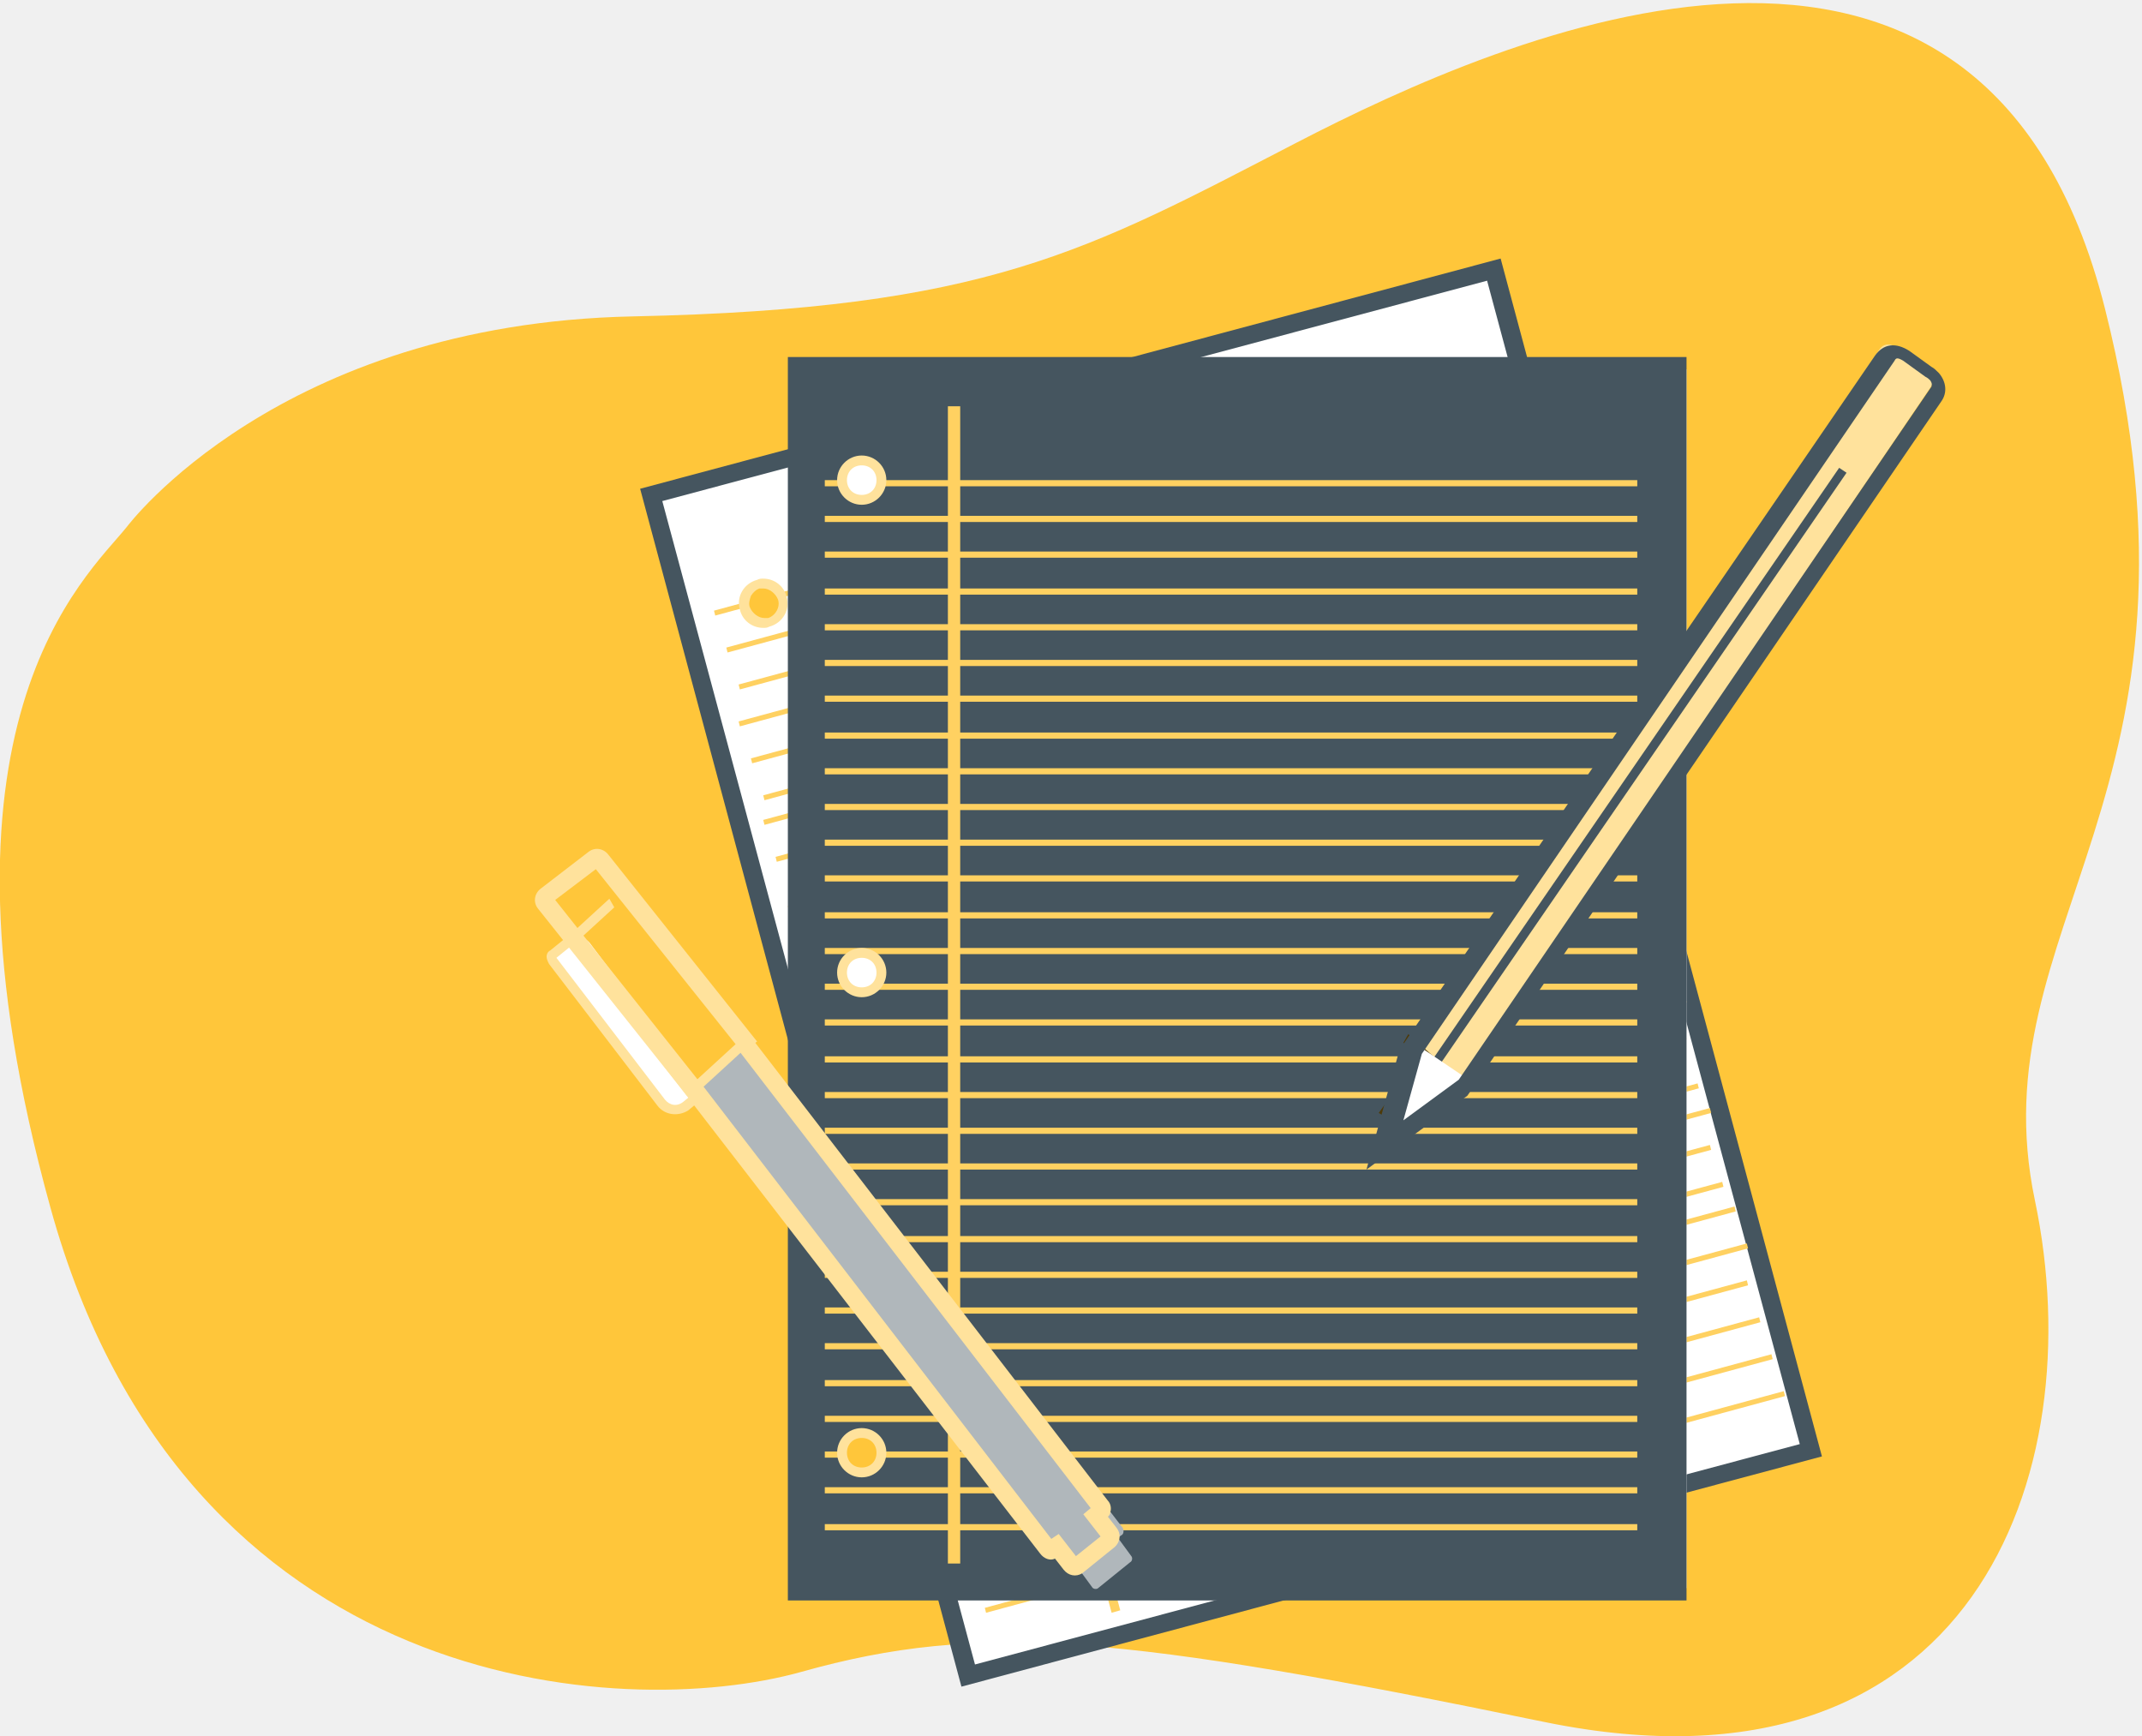
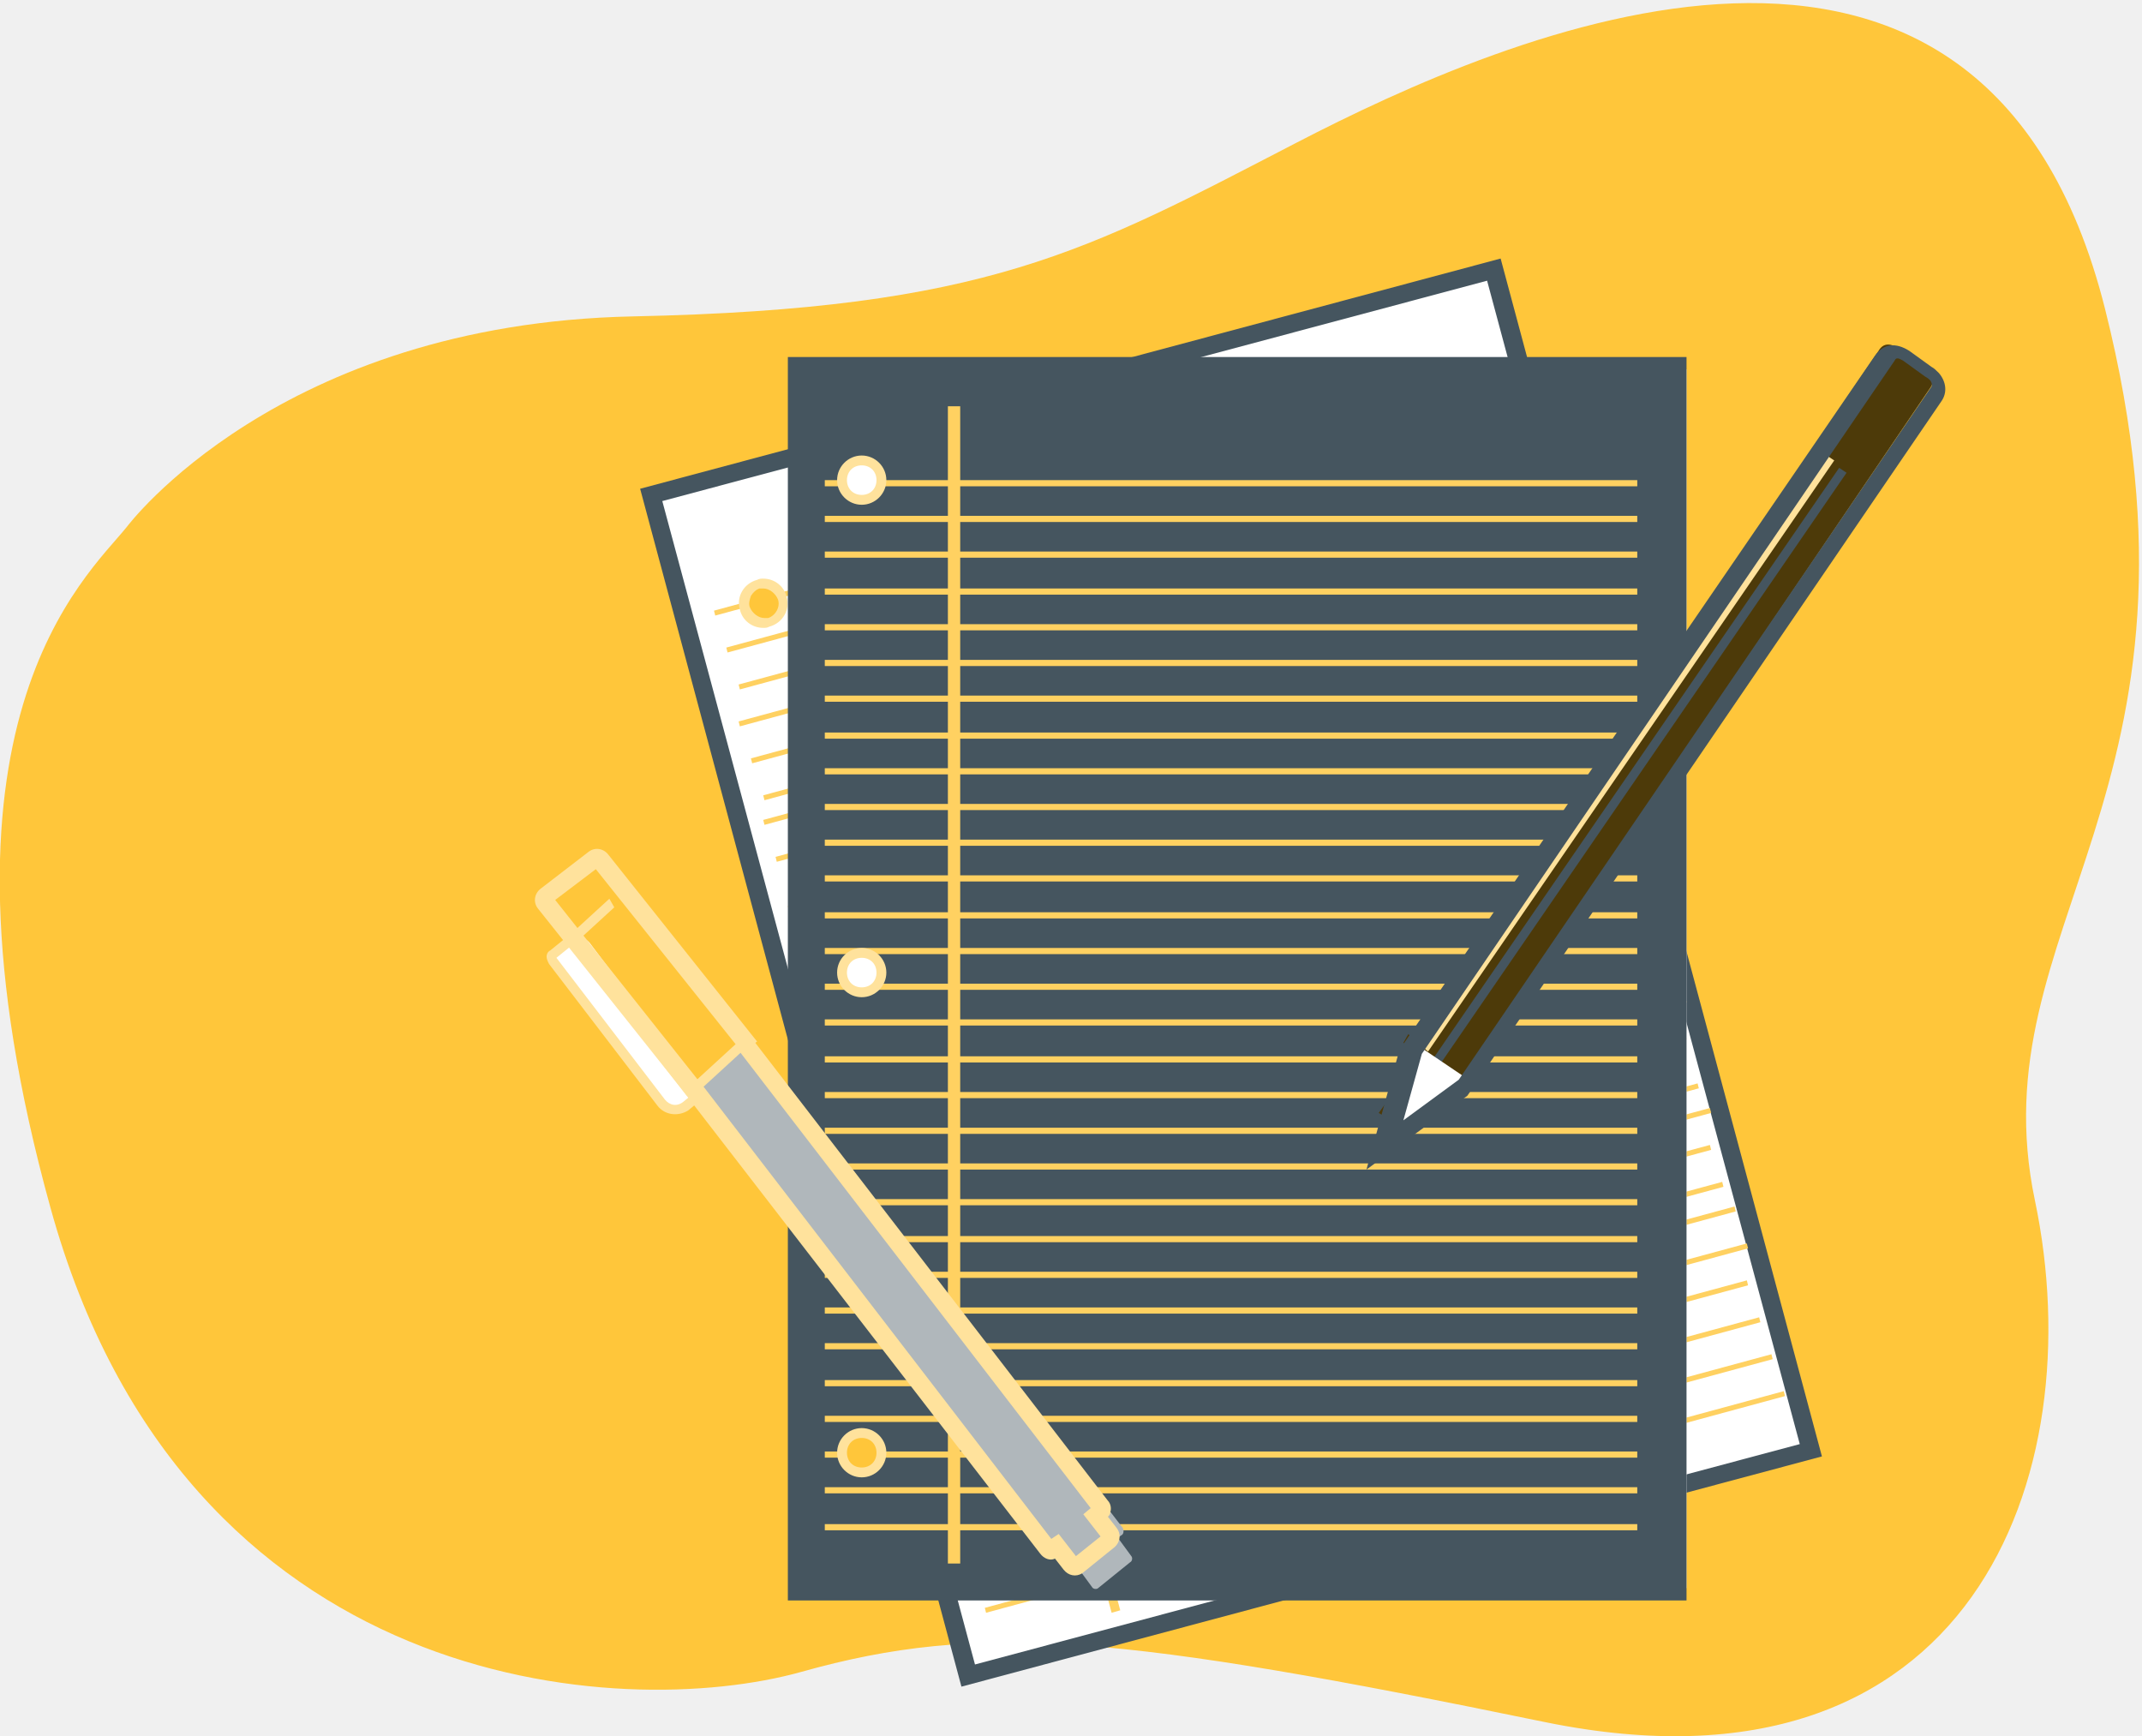
<svg xmlns="http://www.w3.org/2000/svg" version="1.1" id="Layer_1" x="0px" y="0px" viewBox="0 0 174 141" style="enable-background:new 0 0 174 141;" xml:space="preserve">
  <style type="text/css">
	.st0{fill:#ffc63a;}
	.st1{fill:#FFFFFF;}
	.st2{fill:#45555F;}
	.st3{fill:#ffd161;}
	.st4{fill:#1485E0;}
	.st5{fill:#ffe29c;}
	.st6{fill:#B0B7BB;}
- 	.st7{fill:#4D3A09;}
+ 	.st7{fill:#4D3A09;} /* Updated to a lighter color for the paper */
</style>
  <g id="Home">
    <g id="Mobile" transform="translate(-73, -2060)">
      <g id="Group-6" transform="translate(50, 2060)">
        <g id="Page-1-Copy" transform="translate(23, 0)">
          <g id="Group-3">
            <g>
              <g>
                <path id="Fill-1_9_" class="st0" d="M10.3,42.8c0,0,12.3-16.5,41.1-17.1s36.9-5.3,53.9-14.1s55.8-25.9,65.7,13.5         s-10.4,50-5.7,72.4s-5.2,49.4-39.7,42.4c-34.5-7.1-45.9-8.2-60.5-4.1c-14.7,4.1-50.1,1.8-61-37.7C-6.8,58.7,7,46.9,10.3,42.8         " />
              </g>
            </g>
          </g>
          <polygon id="Fill-4" class="st1" points="147,117.2 78.7,135.5 53,39.8 121.3,21.5     " />
          <path id="Fill-6" class="st2" d="M53.8,40.7l25.4,94.5l67-17.9l-25.4-94.5L53.8,40.7z M78.1,137L52,39.7L121.9,21l26.1,97.3      L78.1,137z" />
          <polygon id="Fill-8" class="st3" points="90.3,131 66,40.2 66.7,40 91,130.8     " />
          <polygon id="Fill-10" class="st3" points="58.1,50 58,49.6 122.9,32 123,32.4     " />
          <polygon id="Fill-12" class="st3" points="59.1,53 59,52.6 123.9,35 124,35.4     " />
          <polygon id="Fill-14" class="st3" points="60.1,56 60,55.6 124.9,38 125,38.4     " />
          <polygon id="Fill-16" class="st3" points="60.1,59 60,58.6 124.9,41 125,41.4     " />
          <polygon id="Fill-18" class="st3" points="61.1,62 61,61.6 125.9,44 126,44.4     " />
          <polygon id="Fill-20" class="st3" points="62.1,65 62,64.6 126.9,47 127,47.4     " />
          <polygon id="Fill-22" class="st3" points="62.1,67 62,66.6 126.9,49 127,49.4     " />
          <polygon id="Fill-24" class="st3" points="63.1,70 63,69.6 127.9,52 128,52.4     " />
          <polygon id="Fill-26" class="st3" points="64.1,74 64,73.6 128.9,56 129,56.4     " />
          <polygon id="Fill-28" class="st3" points="65.1,77 65,76.6 129.9,59 130,59.4     " />
          <polygon id="Fill-30" class="st3" points="65.1,79 65,78.6 129.9,61 130,61.4     " />
          <polygon id="Fill-32" class="st3" points="66.1,82 66,81.6 130.9,64 131,64.4     " />
          <polygon id="Fill-34" class="st3" points="67.1,85 67,84.6 131.9,67 132,67.4     " />
          <polygon id="Fill-36" class="st3" points="68.1,87 68,86.6 132.9,69 133,69.4     " />
          <polygon id="Fill-38" class="st3" points="68.1,91 68,90.6 132.9,73 133,73.4     " />
          <polygon id="Fill-40" class="st3" points="69.1,94 69,93.6 133.9,76 134,76.4     " />
          <polygon id="Fill-42" class="st3" points="70.1,96 70,95.6 134.9,78 135,78.4     " />
          <polygon id="Fill-44" class="st3" points="72.1,99 72,98.6 136.9,81 137,81.4     " />
          <polygon id="Fill-46" class="st3" points="72.1,102 72,101.6 136.9,84 137,84.4     " />
          <polygon id="Fill-48" class="st3" points="73.1,106 73,105.6 137.9,88 138,88.4     " />
          <polygon id="Fill-50" class="st3" points="74.1,108 74,107.6 138.9,90 139,90.4     " />
          <polygon id="Fill-52" class="st3" points="74.1,111 74,110.6 138.9,93 139,93.4     " />
          <polygon id="Fill-54" class="st3" points="75.1,114 75,113.6 139.9,96 140,96.4     " />
          <polygon id="Fill-56" class="st3" points="76.1,116 76,115.6 140.9,98 141,98.4     " />
          <polygon id="Fill-58" class="st3" points="77.1,119 77,118.6 141.9,101 142,101.4     " />
          <polygon id="Fill-60" class="st3" points="77.1,122 77,121.6 141.9,104 142,104.4     " />
          <polygon id="Fill-62" class="st3" points="78.1,125 78,124.6 142.9,107 143,107.4     " />
          <polygon id="Fill-64" class="st3" points="79.1,128 79,127.6 143.9,110 144,110.4     " />
          <polygon id="Fill-66" class="st3" points="80.1,131 80,130.6 144.9,113 145,113.4     " />
          <path id="Fill-68" class="st1" d="M81.5,127c-0.7,0-1.3-0.5-1.4-1.1c-0.2-0.8,0.3-1.6,1.1-1.8c0.1,0,0.3-0.1,0.4-0.1      c0.7,0,1.3,0.5,1.4,1.1c0.2,0.8-0.3,1.6-1.1,1.8C81.8,127,81.6,127,81.5,127" />
          <path id="Fill-70" class="st4" d="M82,123c-0.2,0-0.3,0-0.5,0.1c-1.1,0.3-1.7,1.4-1.4,2.4c0.2,0.9,1,1.5,1.9,1.5      c0.2,0,0.3,0,0.5-0.1c1.1-0.3,1.7-1.4,1.4-2.4C83.7,123.6,82.9,123,82,123 M82,123.8L82,123.8c0.5,0,1,0.4,1.2,0.9      c0.2,0.6-0.2,1.3-0.8,1.5c-0.1,0-0.2,0-0.3,0c-0.5,0-1-0.4-1.2-0.9c-0.2-0.6,0.2-1.3,0.8-1.5C81.8,123.8,81.9,123.8,82,123.8" />
          <path id="Fill-72" class="st1" d="M71.5,88c-0.7,0-1.3-0.5-1.4-1.1c-0.1-0.4-0.1-0.8,0.1-1.1c0.2-0.3,0.5-0.6,0.9-0.7      c0.1,0,0.3-0.1,0.4-0.1c0.7,0,1.3,0.5,1.4,1.1c0.1,0.4,0.1,0.8-0.1,1.1c-0.2,0.3-0.5,0.6-0.9,0.7C71.8,88,71.6,88,71.5,88" />
          <path id="Fill-74" class="st4" d="M71,84c-0.2,0-0.3,0-0.5,0.1c-1.1,0.3-1.7,1.4-1.4,2.4c0.2,0.9,1,1.5,1.9,1.5      c0.2,0,0.3,0,0.5-0.1c1.1-0.3,1.7-1.4,1.4-2.4C72.7,84.6,71.9,84,71,84 M71,84.8L71,84.8c0.5,0,1,0.4,1.2,0.9      c0.1,0.3,0,0.6-0.1,0.9c-0.2,0.3-0.4,0.5-0.7,0.6c-0.1,0-0.2,0-0.3,0c-0.5,0-1-0.4-1.2-0.9c-0.1-0.3,0-0.6,0.1-0.9      c0.2-0.3,0.4-0.5,0.7-0.6C70.8,84.8,70.9,84.8,71,84.8" />
          <path id="Fill-76" class="st0" d="M62,50.5c-0.7,0-1.3-0.5-1.4-1.1c-0.2-0.8,0.3-1.6,1.1-1.8c0.1,0,0.3-0.1,0.4-0.1      c0.7,0,1.3,0.5,1.4,1.1c0.2,0.8-0.3,1.6-1.1,1.8C62.3,50.5,62.1,50.5,62,50.5" />
          <path id="Fill-78" class="st5" d="M62,47c-0.2,0-0.3,0-0.5,0.1c-1.1,0.3-1.7,1.4-1.4,2.4c0.2,0.9,1,1.5,1.9,1.5      c0.2,0,0.3,0,0.5-0.1c1.1-0.3,1.7-1.4,1.4-2.4C63.7,47.6,62.9,47,62,47 M62,47.8L62,47.8c0.5,0,1,0.4,1.2,0.9      c0.2,0.6-0.2,1.3-0.8,1.5c-0.1,0-0.2,0-0.3,0c-0.5,0-1-0.4-1.2-0.9c-0.1-0.3,0-0.6,0.1-0.9c0.2-0.3,0.4-0.5,0.7-0.6      C61.8,47.8,61.9,47.8,62,47.8" />
          <g id="Clip-81">
				</g>
          <polygon id="Fill-80" class="st1" points="65,129 137,129 137,30 65,30     " />
          <path id="Fill-82" class="st2" d="M65.5,128.5h70v-98h-70V128.5z M64,130h73V29H64V130z" />
          <polygon id="Fill-83" class="st3" points="77,127 78,127 78,33 77,33     " />
          <polygon id="Fill-84" class="st3" points="67,39.5 133,39.5 133,39 67,39     " />
          <polygon id="Fill-85" class="st3" points="67,42.4 133,42.4 133,41.9 67,41.9     " />
          <polygon id="Fill-86" class="st3" points="67,45.3 133,45.3 133,44.8 67,44.8     " />
          <polygon id="Fill-87" class="st3" points="67,48.3 133,48.3 133,47.8 67,47.8     " />
          <polygon id="Fill-88" class="st3" points="67,51.2 133,51.2 133,50.7 67,50.7     " />
          <polygon id="Fill-89" class="st3" points="67,54.1 133,54.1 133,53.6 67,53.6     " />
          <polygon id="Fill-90" class="st3" points="67,57 133,57 133,56.5 67,56.5     " />
          <polygon id="Fill-91" class="st3" points="67,60 133,60 133,59.5 67,59.5     " />
          <polygon id="Fill-92" class="st3" points="67,62.9 133,62.9 133,62.4 67,62.4     " />
          <polygon id="Fill-93" class="st3" points="67,65.8 133,65.8 133,65.3 67,65.3     " />
          <polygon id="Fill-94" class="st3" points="67,68.7 133,68.7 133,68.2 67,68.2     " />
          <polygon id="Fill-95" class="st3" points="67,71.6 133,71.6 133,71.1 67,71.1     " />
          <polygon id="Fill-96" class="st3" points="67,74.6 133,74.6 133,74.1 67,74.1     " />
          <polygon id="Fill-97" class="st3" points="67,77.5 133,77.5 133,77 67,77     " />
          <polygon id="Fill-98" class="st3" points="67,80.4 133,80.4 133,79.9 67,79.9     " />
          <polygon id="Fill-99" class="st3" points="67,83.3 133,83.3 133,82.8 67,82.8     " />
          <polygon id="Fill-100" class="st3" points="67,86.3 133,86.3 133,85.8 67,85.8     " />
          <polygon id="Fill-101" class="st3" points="67,89.2 133,89.2 133,88.7 67,88.7     " />
          <polygon id="Fill-102" class="st3" points="67,92.1 133,92.1 133,91.6 67,91.6     " />
          <polygon id="Fill-103" class="st3" points="67,95 133,95 133,94.5 67,94.5     " />
          <polygon id="Fill-104" class="st3" points="67,97.9 133,97.9 133,97.4 67,97.4     " />
          <polygon id="Fill-105" class="st3" points="67,100.9 133,100.9 133,100.4 67,100.4     " />
          <polygon id="Fill-109_1_" class="st3" points="67,115.5 133,115.5 133,115 67,115     " />
          <polygon id="Fill-106" class="st3" points="67,103.8 133,103.8 133,103.3 67,103.3     " />
          <polygon id="Fill-107" class="st3" points="67,106.7 133,106.7 133,106.2 67,106.2     " />
          <polygon id="Fill-108" class="st3" points="67,109.6 133,109.6 133,109.1 67,109.1     " />
          <polygon id="Fill-109" class="st3" points="67,112.6 133,112.6 133,112.1 67,112.1     " />
          <polygon id="Fill-111" class="st3" points="67,118.4 133,118.4 133,117.9 67,117.9     " />
          <polygon id="Fill-112" class="st3" points="67,121.3 133,121.3 133,120.8 67,120.8     " />
          <path id="Fill-113" class="st0" d="M70,119.5c-0.8,0-1.5-0.7-1.5-1.5s0.7-1.5,1.5-1.5s1.5,0.7,1.5,1.5S70.8,119.5,70,119.5" />
          <polygon id="Fill-109_4_" class="st3" points="67,124.3 133,124.3 133,123.8 67,123.8     " />
          <path id="Fill-114" class="st5" d="M70,116c-1.1,0-2,0.9-2,2s0.9,2,2,2s2-0.9,2-2S71.1,116,70,116 M70,116.8      c0.7,0,1.2,0.5,1.2,1.2s-0.5,1.2-1.2,1.2s-1.2-0.5-1.2-1.2S69.3,116.8,70,116.8" />
          <path id="Fill-115" class="st1" d="M70,80.5c-0.8,0-1.5-0.7-1.5-1.5s0.7-1.5,1.5-1.5s1.5,0.7,1.5,1.5S70.8,80.5,70,80.5" />
          <path id="Fill-116" class="st5" d="M70,77c-1.1,0-2,0.9-2,2s0.9,2,2,2s2-0.9,2-2S71.1,77,70,77 M70,77.8c0.7,0,1.2,0.5,1.2,1.2      s-0.5,1.2-1.2,1.2s-1.2-0.5-1.2-1.2S69.3,77.8,70,77.8" />
          <path id="Fill-117" class="st1" d="M70,40.5c-0.8,0-1.5-0.7-1.5-1.5s0.7-1.5,1.5-1.5s1.5,0.7,1.5,1.5S70.8,40.5,70,40.5" />
          <path id="Fill-118" class="st5" d="M70,37c-1.1,0-2,0.9-2,2s0.9,2,2,2s2-0.9,2-2S71.1,37,70,37 M70,37.8c0.7,0,1.2,0.5,1.2,1.2      s-0.5,1.2-1.2,1.2s-1.2-0.5-1.2-1.2S69.3,37.8,70,37.8" />
          <path id="Fill-119" class="st1" d="M47.3,76.1c-1.4,0.2-2.2,1.6-2.2,1.6c-0.2,0.1-0.2,0.4-0.1,0.5l9.1,11.3      c0.5,0.7,1.5,0.7,2.2,0.2l4.6-3.5" />
          <path id="Fill-120" class="st5" d="M55.9,90.2c-0.8,0.5-1.9,0.4-2.5-0.4l-8.8-11.5c-0.1-0.2-0.2-0.4-0.2-0.6s0.1-0.4,0.3-0.5      l2.1-1.7l0.5,0.6l-2.1,1.7L54,89.3c0.4,0.5,1,0.6,1.5,0.2l4.4-3.6l0.5,0.6L55.9,90.2C56,90.1,56,90.1,55.9,90.2" />
          <path id="Fill-121" class="st6" d="M56,87.4l30.8,40.1c0.1,0.2,0.3,0.2,0.5,0.1l0.3-0.2l1.1,1.5c0.1,0.2,0.4,0.2,0.5,0.1      l2.6-2.1c0.2-0.1,0.2-0.4,0.1-0.5l-1.1-1.5l0.3-0.2c0.2-0.1,0.2-0.4,0.1-0.6L60.3,84L56,87.4z" />
          <path id="Fill-122" class="st5" d="M86,124.6l1.4,1.8l2-1.6L88,123l0.6-0.5L58.3,83.1l-3.2,2.5L85.4,125L86,124.6z M87.9,127.8      c-0.5,0.3-1.1,0.2-1.5-0.3l-0.7-0.9c-0.4,0.2-0.9,0-1.2-0.4L53,85.4l5.5-4.4L90,121.9c0.2,0.2,0.3,0.6,0.2,0.9      c0,0.2-0.1,0.3-0.2,0.4l0.7,0.9c0.4,0.5,0.3,1.2-0.2,1.6L87.9,127.8z" />
          <path id="Fill-123" class="st0" d="M56.5,88L44.9,72.6c-0.1-0.2-0.1-0.4,0.1-0.5l3.7-3c0.2-0.1,0.4-0.1,0.5,0.1l11.6,15.4" />
          <path id="Fill-124" class="st5" d="M55.8,89L43.7,73.8c-0.4-0.5-0.3-1.2,0.2-1.6l3.9-3c0.5-0.4,1.2-0.3,1.6,0.2l12.1,15.2      l-1.2,0.9L48.4,70.6l-3.3,2.5l11.9,15L55.8,89z" />
          <polygon id="Fill-125" class="st5" points="56.9,88.5 56.5,87.8 60.1,84.5 60.5,85.2     " />
          <polygon id="Fill-126" class="st5" points="46.3,77 45.9,76.3 49.5,73 49.9,73.7     " />
-           <path id="Fill-127" class="st5" d="M154.3,28.3l1.8,1.3c0.7,0.5,1.2,1.2,0.7,1.9l-38.5,56.8L112,93l2.1-7.7l38.5-56.8      C153,27.8,153.6,27.9,154.3,28.3" />
+           <path id="Fill-127" class="st7" d="M154.3,28.3l1.8,1.3c0.7,0.5,1.2,1.2,0.7,1.9l-38.5,56.8L112,93l2.1-7.7l38.5-56.8      C153,27.8,153.6,27.9,154.3,28.3" />
          <polygon id="Fill-128" class="st2" points="150,38.4 116.6,87 116,86.6 149.4,38     " />
          <polygon id="Fill-129" class="st5" points="149,37.4 115.6,86 115,85.6 148.4,37     " />
          <polygon id="Fill-130" class="st7" points="117,86.3 116.6,87 114,84.7 114.4,84     " />
          <polygon id="Fill-131" class="st1" points="119.3,87.7 113.3,91.8 115,84.8     " />
          <polygon id="Fill-132" class="st7" points="113,89 114,89.6 113,91 112,90.4     " />
          <path id="Fill-133" class="st2" d="M118.5,87.7l38.4-56.3c0-0.1,0.1-0.2-0.1-0.5c-0.1-0.1-0.2-0.2-0.4-0.3l-1.8-1.3      c-0.5-0.3-0.6-0.2-0.7,0l-38.4,56.3L114,91L118.5,87.7z M157.5,30.3c0.6,0.7,0.7,1.6,0.2,2.3L119.2,89l-8.2,6l2.7-9.8l0.1-0.1      l38.5-56.2c0.7-1,1.7-1.1,2.8-0.4l1.8,1.3C157.1,29.9,157.3,30.1,157.5,30.3L157.5,30.3z" />
        </g>
      </g>
    </g>
  </g>
  <rect x="157.7" y="-63.3" class="st2" width="89.5" height="49.3" />
  <rect x="-80.8" y="-69.3" class="st6" width="67" height="55.3" />
  <rect x="-14.8" y="-65.1" class="st3" width="47.7" height="38.7" />
  <rect x="105.1" y="-61.7" class="st5" width="51.6" height="35.3" />
  <rect x="33.5" y="-88.7" class="st0" width="72" height="72" />
</svg>
